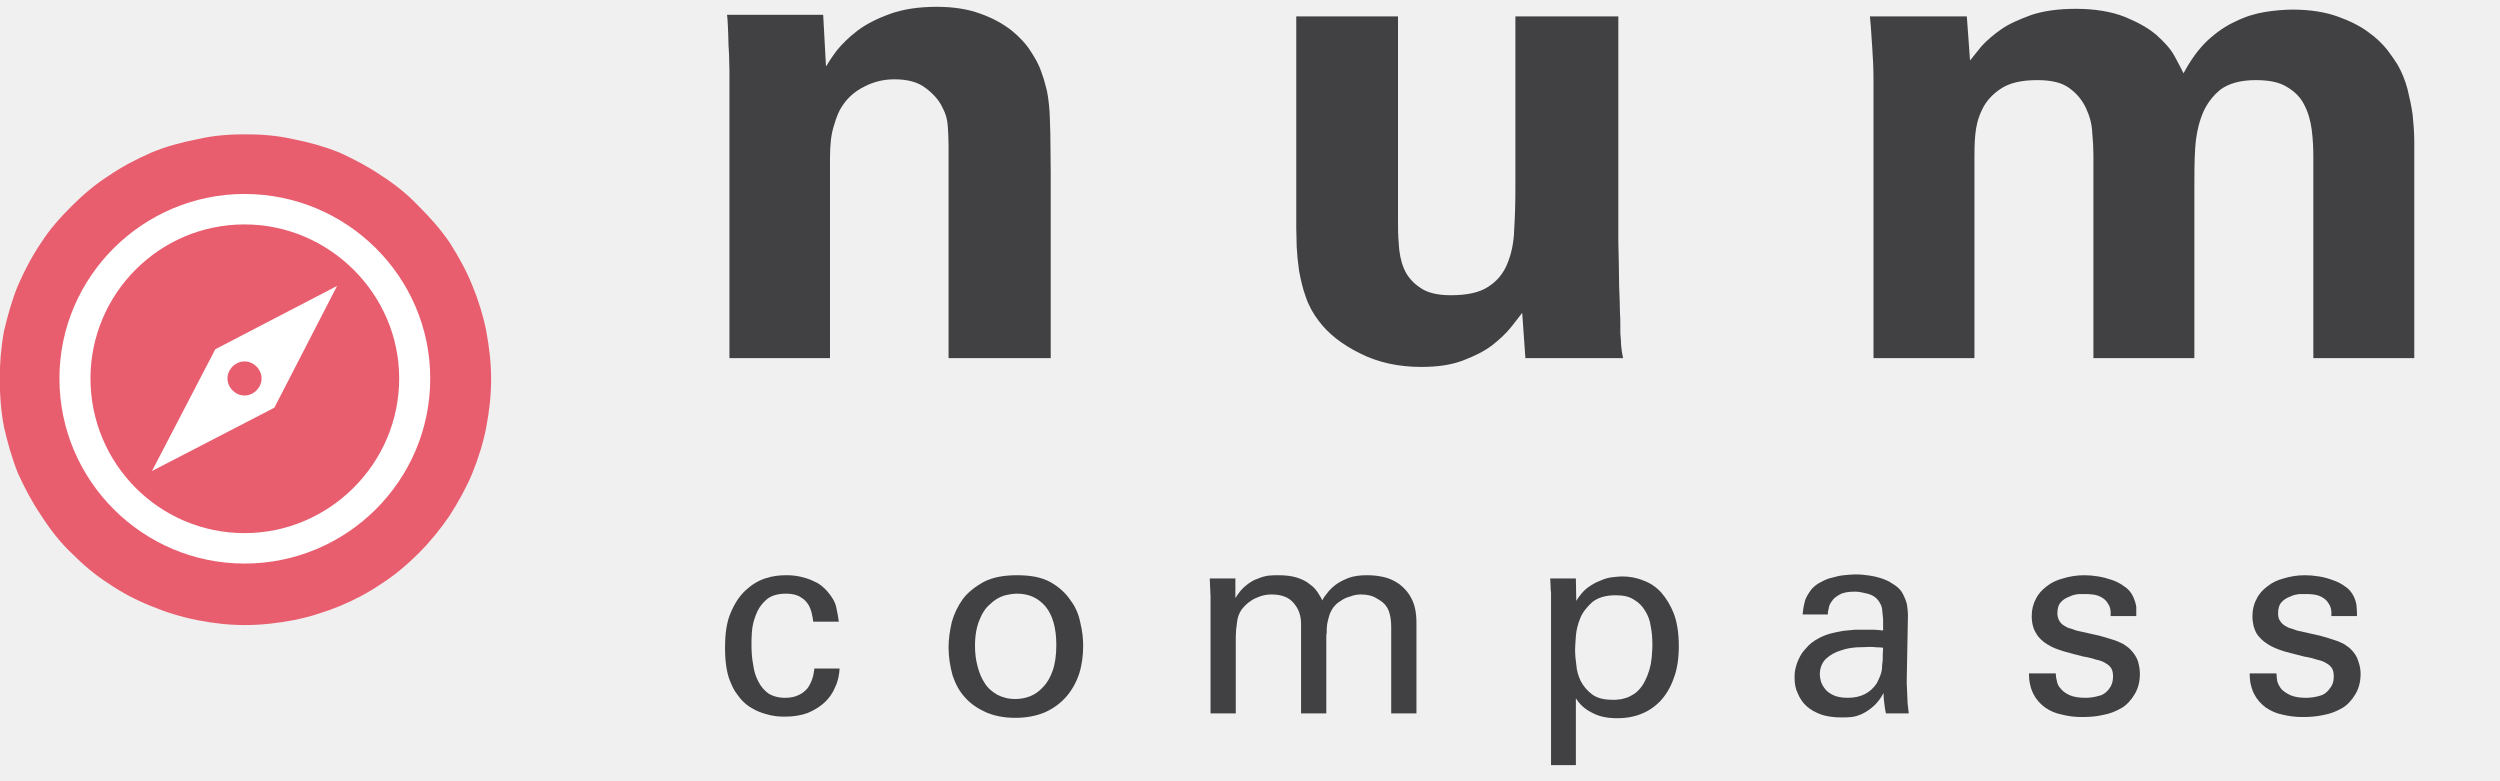
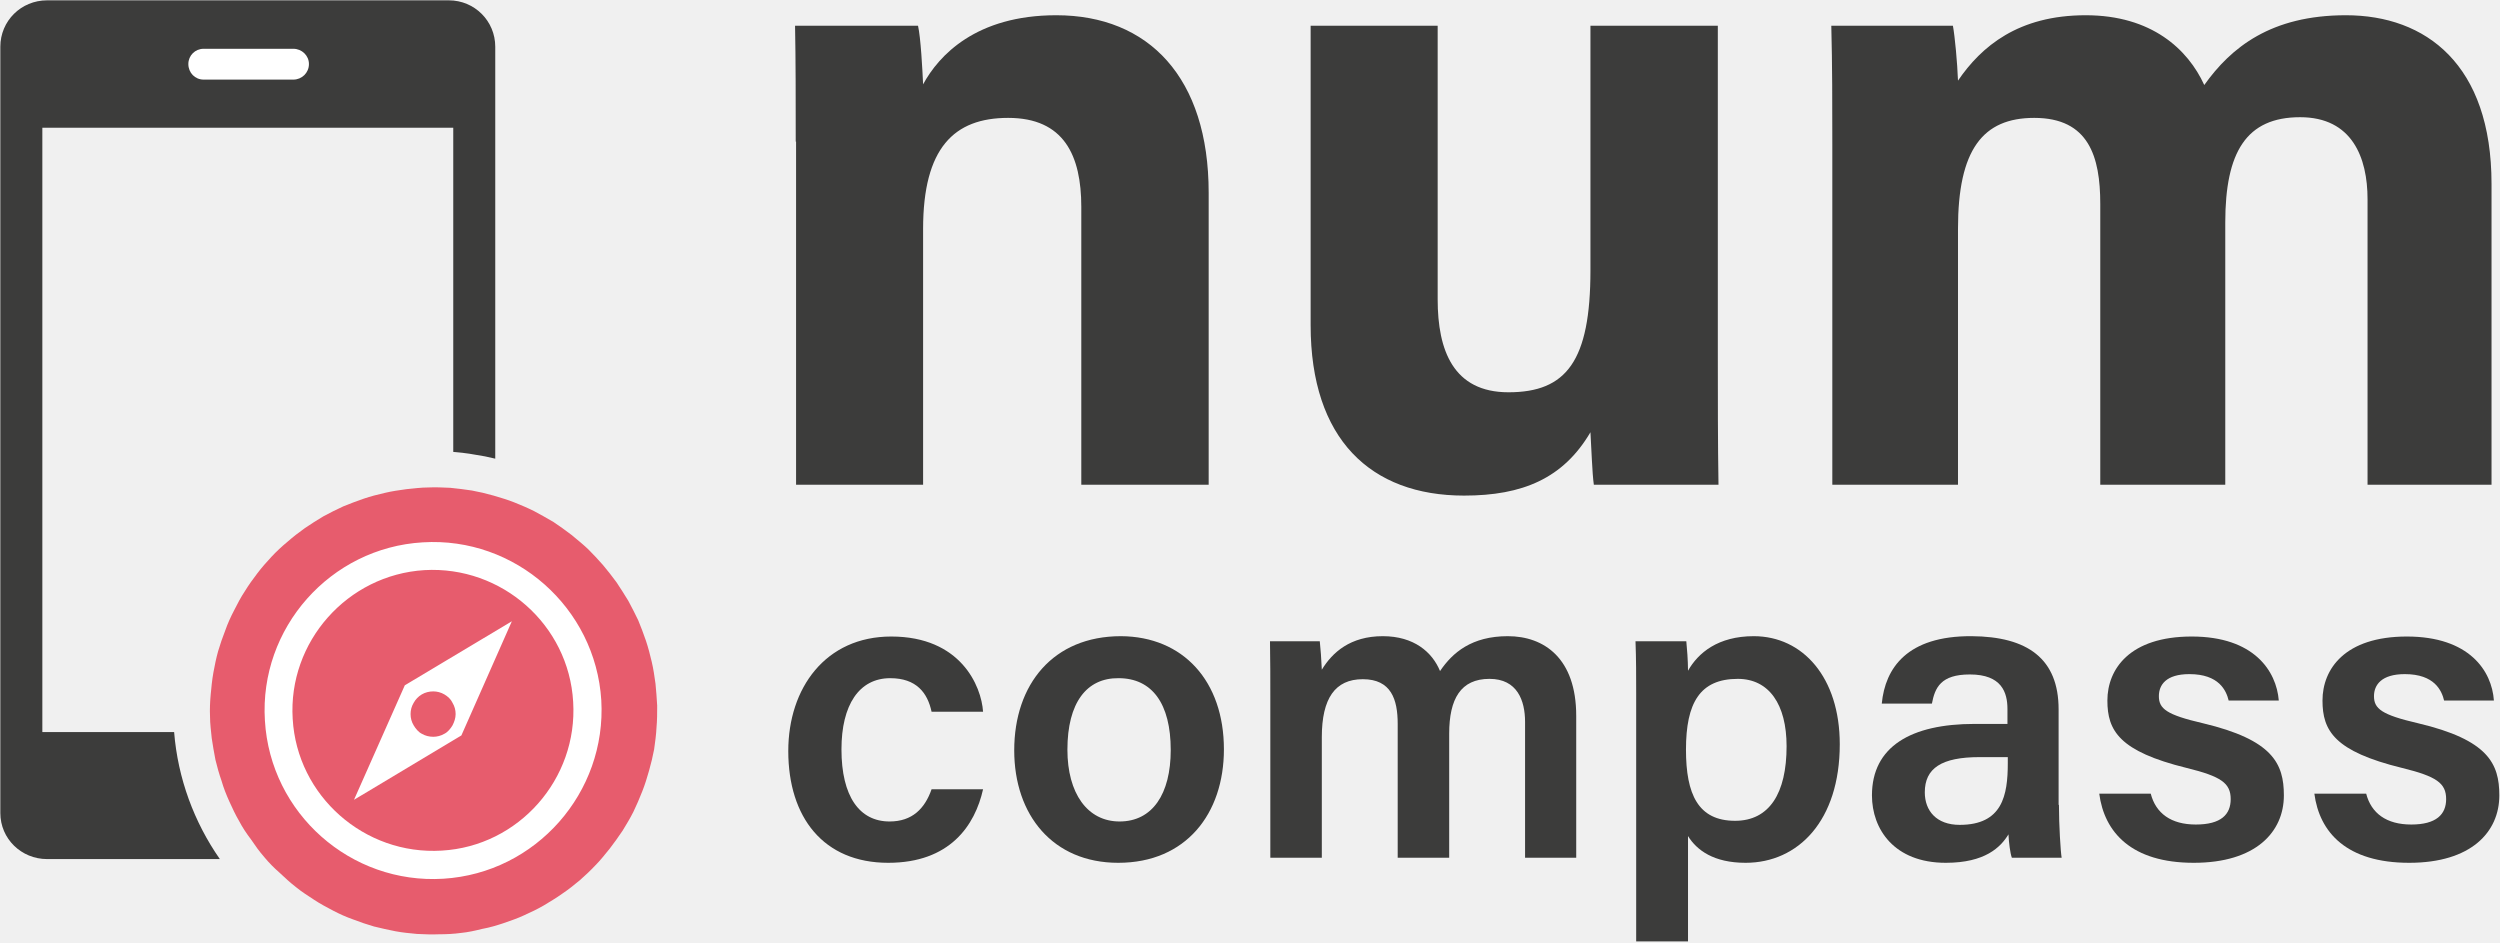
- <svg xmlns="http://www.w3.org/2000/svg" fill-rule="evenodd" stroke-linejoin="round" stroke-width="28.2" preserveAspectRatio="xMidYMid" version="1.2" viewBox="999 999 6241 1948">
-   <path fill="#e85e6e" d="M1610.96 1334.28c-39.52 0-80.56 3.04-118.56 12.16-39.52 7.6-79.04 18.24-115.52 33.44-38 16.72-72.96 34.96-106.4 57.76-33.44 21.28-63.84 47.12-92.72 76s-54.72 57.76-76 91.2c-22.8 33.44-41.04 68.4-57.76 106.4-15.2 36.48-25.84 76-34.96 114-7.6 41.04-10.64 80.56-10.64 120.08 0 41.04 3.04 80.56 10.64 120.08 9.12 39.52 19.76 77.52 34.96 115.52 16.72 36.48 34.96 71.44 57.76 104.88 21.28 33.44 47.12 66.88 76 94.24 28.88 28.88 59.28 54.72 92.72 76 33.44 22.8 68.4 41.04 106.4 56.24 36.48 15.2 76 27.36 115.52 34.96 38 7.6 77.52 12.16 118.56 12.16 39.52 0 80.56-4.56 120.08-12.16s77.52-19.76 115.52-34.96c36.48-15.2 71.44-33.44 104.88-56.24 33.44-21.28 65.36-48.64 92.72-76 28.88-28.88 54.72-60.8 77.52-94.24 21.28-33.44 41.04-68.4 56.24-104.88 15.2-38 27.36-76 34.96-115.52s12.16-79.04 12.16-120.08c0-39.52-4.56-79.04-12.16-120.08-7.6-38-19.76-77.52-34.96-114-15.2-38-34.96-72.96-56.24-106.4-22.8-33.44-48.64-62.32-77.52-91.2-27.36-28.88-59.28-54.72-92.72-76-33.44-22.8-68.4-41.04-104.88-57.76-38-15.2-76-25.84-115.52-33.44-39.52-9.12-79.04-12.16-120.08-12.16z" />
-   <path fill="#fff" d="M1995.52 1943.8c0 212.8-174.8 386.08-386.08 386.08-212.8 0-384.56-173.28-384.56-386.08 0-211.28 171.76-384.56 384.56-384.56 211.28 0 386.08 173.28 386.08 384.56zm-386.08-460.56c-253.84 0-462.08 206.72-462.08 460.56 0 255.36 208.24 462.08 462.08 462.08 255.36 0 463.6-206.72 463.6-462.08 0-253.84-208.24-460.56-463.6-460.56z" />
-   <path fill="#fff" d="M1536.48 1870.84l-158.08 304 305.52-158.08 156.56-304zm72.96 115.52c-22.8 0-42.56-19.76-42.56-42.56s19.76-42.56 42.56-42.56S1652 1921 1652 1943.8s-19.76 42.56-42.56 42.56z" />
-   <path fill="#414042" d="M2820 1192v-17c0-11-1-24-1-40-1-15-2-31-2-49-1-19-1-35-3-50h240l7 129c6-10 15-24 27-40 13-16 29-32 51-49 21-16 48-30 81-42s72-18 118-18c42 0 78 6 108 17 31 11 56 25 77 41 21 17 37 34 49 53 12 18 21 35 26 50 5 13 9 26 12 39 4 13 6 29 8 48 2 18 2 41 3 68 0 27 1 60 1 100v461h-255v-530c0-18-1-35-2-50s-5-30-12-43c-9-20-23-36-43-51-19-15-45-22-78-22-27 0-52 6-75 18-24 12-42 28-55 48-8 11-15 28-21 49-7 21-10 48-10 81v500h-251z" />
-   <path fill="#414042" d="M4489 1040v509c0 19 0 38 2 60 1 21 5 42 13 61s22 35 40 47c18 13 44 19 77 19 41 0 72-7 93-21 22-14 38-33 48-58 10-24 16-52 17-84 2-32 3-66 3-102v-431h257v563c1 46 2 82 2 110 1 27 2 48 2 64 1 15 1 27 1 35v19c1 12 2 22 2 31 1 8 2 19 5 31h-244l-8-113c-7 9-16 21-28 36s-28 30-47 45c-20 15-44 27-73 38s-63 16-104 16c-56 0-108-11-153-34-45-22-79-49-103-81-13-17-24-36-32-59-8-22-13-44-17-66-3-21-5-41-6-61 0-19-1-33-1-44v-530z" />
-   <path fill="#414042" d="M5676 1200c0-27-1-53-3-80-2-26-3-53-6-80h242l8 110c7-9 17-21 29-36 13-14 29-28 49-42s46-25 76-36c31-10 67-15 110-15 48 0 89 7 122 20 32 13 59 28 79 45 20 18 36 35 46 54 10 18 17 32 22 42 18-34 38-61 60-82 23-21 46-37 71-48 24-12 48-19 72-23s48-6 70-6c43 0 80 6 111 17s57 24 77 39c20 14 36 30 48 45 12 16 20 28 25 36 11 19 19 39 25 61 5 21 10 43 13 65 2 22 4 44 4 66v541h-252v-502c0-22-1-45-4-68s-9-44-19-63c-9-18-24-33-43-44-19-12-45-17-78-17-37 0-66 8-87 23-20 16-36 37-46 62s-16 54-18 86-2 64-2 96v427h-252v-507c0-17-1-36-3-57-1-22-7-42-16-61s-22-35-41-49-45-20-80-20c-40 0-70 7-92 22-21 14-37 32-46 52-10 20-15 41-17 63s-2 41-2 55v502h-252z" />
-   <path fill="#414042" d="M3029 2551c0-4-1-10-3-18-1-7-4-15-8-23-5-8-11-15-20-20-9-6-21-9-36-9-22 0-39 5-51 16s-20 23-25 37c-6 15-9 29-10 43s-1 24-1 30c0 18 1 35 4 50 2 16 6 30 13 43 6 12 14 22 25 30 11 7 25 11 42 11 13 0 24-2 34-7 9-4 16-10 22-17 5-7 9-15 12-24s4-17 5-25h63c-1 16-4 32-11 46-6 15-15 28-27 39-11 10-25 19-42 26-17 6-35 9-56 9-5 0-13 0-22-1s-18-3-28-6-21-7-31-13c-11-6-20-13-29-23-5-6-10-13-15-20-5-8-9-17-13-27s-7-22-9-36c-2-13-3-28-3-46 0-35 4-64 14-87 10-24 22-42 37-56s31-24 49-30 35-8 52-8c6 0 13 0 21 1 9 1 18 3 28 6s19 7 29 12c9 5 18 13 26 22 12 14 20 28 22 41 3 14 5 25 6 34z" />
-   <path fill="#414042" d="M3433 2611c0 18 2 35 6 50 4 16 10 31 18 43 8 13 19 22 31 29 13 7 28 11 46 11 12 0 24-2 37-7 12-5 22-12 32-23 10-10 18-24 24-41s9-39 9-64c0-42-9-74-27-96-18-21-41-32-71-32-10 0-21 2-33 5-12 4-24 11-34 21-11 9-20 22-27 40-7 17-11 38-11 64zm-66 4c0-20 3-41 8-63 6-21 15-40 28-58 13-17 31-31 53-43 22-11 49-16 82-16 34 0 61 5 83 17 21 12 38 27 50 45 13 17 21 36 25 57 5 20 7 39 7 57 0 24-3 48-10 70-7 21-18 41-32 57s-31 29-53 39c-21 9-46 14-75 14-28 0-52-5-73-14-20-9-38-21-52-37-14-15-24-34-31-55-6-22-10-45-10-70z" />
-   <path fill="#414042" d="M4021 2488l-2-45h64v49c8-13 17-24 26-31 10-8 19-14 29-17 9-4 19-7 28-8 8-1 17-1 24-1 19 0 34 2 47 6 12 4 23 9 31 16 9 6 15 13 20 20 5 8 9 14 12 21 2-5 6-11 12-18 5-7 12-14 21-21 8-6 19-12 32-17s28-7 47-7c12 0 25 1 39 4 15 3 28 9 41 18 12 9 23 21 31 37 8 15 12 35 12 60v226h-63v-216c0-15-2-26-4-33-2-8-5-14-8-18-5-8-13-14-24-20-11-7-24-10-40-10-9 0-19 2-26 5-8 2-15 5-21 9s-11 7-15 11-7 8-9 11c-3 5-6 11-8 18s-4 14-5 21c-1 6-1 13-1 19-1 6-1 11-1 14v189h-63v-223c0-21-6-38-18-52-12-15-31-22-56-22-11 0-20 2-29 5-8 3-15 6-21 10s-11 8-15 12-7 8-9 10c-7 10-11 21-12 34-2 12-3 24-3 35v191h-63z" />
-   <path fill="#414042" d="M4931 2622c0 10 1 22 3 36 1 15 5 28 11 41 7 13 16 24 28 33 13 10 30 14 53 14 4 0 9 0 15-1 5 0 11-2 18-4s13-6 20-10c6-4 12-10 18-18s10-17 14-26c4-10 7-20 9-30 1-9 3-18 3-27 1-8 1-16 1-22 0-15-1-30-4-45-2-15-7-28-14-39-7-12-16-21-28-28-12-8-27-11-46-11-25 0-44 6-58 17-13 12-24 25-30 40s-10 30-11 45c-1 16-2 27-2 35zm-60-124v-20c-1-5-1-9-1-15 0-5-1-12-1-20h64l1 56c8-13 17-24 27-32 11-8 21-14 32-18 11-5 21-8 31-9s18-2 24-2c18 0 36 3 53 10 17 6 32 16 45 30 13 15 24 33 32 54 8 22 12 49 12 80s-4 58-13 81c-8 23-20 42-34 57-14 14-30 25-49 32-18 7-37 10-57 10-25 0-46-4-64-14-18-9-31-21-40-36v167h-62z" />
-   <path fill="#414042" d="M5700 2616c-6-1-11-1-17-1-5-1-12-1-19-1-6 0-16 1-30 1-13 1-27 3-40 8-14 4-26 11-36 20s-16 23-16 40c0 5 1 11 3 18 2 6 6 13 11 19s12 11 21 15 21 6 35 6c32 0 56-12 72-36 3-6 6-12 8-17s4-11 5-18c0-7 1-15 2-23 0-9 0-19 1-31zm7 164c-2-9-3-17-4-25s-2-17-2-26c-7 14-16 25-25 33s-18 14-28 19c-9 4-18 7-27 8s-17 1-24 1c-19 0-36-2-51-7-14-5-27-12-37-21s-17-20-22-32c-6-12-8-25-8-39 0-6 0-14 2-22 2-9 5-18 9-26 4-9 10-18 18-26 7-9 17-17 30-24 9-5 19-9 29-12 11-3 22-5 32-7 11-1 21-2 31-3h46c6 0 14 1 24 2v-28c-1-7-1-14-2-20 0-5-1-10-3-15-2-4-4-8-7-12-6-8-15-14-27-17s-22-5-31-5c-17 0-29 2-38 7s-16 10-20 17c-5 6-7 12-8 19-2 6-2 11-2 14h-63c1-9 2-19 5-30 2-11 9-22 18-34 7-7 14-13 23-17 9-5 18-9 28-11 10-3 19-5 29-6s20-2 29-2c12 0 24 1 36 3 13 2 24 5 35 9s20 10 29 16c8 6 15 13 19 22 5 10 9 20 10 28 1 9 2 16 2 23l-3 161v11c0 6 1 13 1 21s1 16 1 26l3 27z" />
-   <path fill="#414042" d="M6131 2680c0 6 1 13 3 20 1 7 5 14 11 20 5 6 13 11 22 15 10 4 22 6 38 6 13 0 24-2 34-5 10-2 18-8 25-17s10-19 10-31c0-8-1-14-4-20-3-5-8-10-14-13-6-4-13-7-23-9-9-3-20-6-33-8-17-4-34-9-49-13-16-5-30-10-42-18-11-7-21-16-27-27-7-11-11-25-11-43 0-15 3-29 10-42 6-13 15-23 27-32 11-9 25-16 41-20 16-5 34-8 54-8 10 0 22 1 34 3s23 5 35 9c11 4 21 9 30 16 10 6 17 15 22 25 4 9 7 18 8 26v23h-64c1-13-1-23-6-30-4-8-10-13-17-17s-14-6-22-7c-7-1-14-1-20-1h-14c-8 1-15 2-23 6-8 3-16 7-22 14-6 6-9 16-9 28 0 7 2 14 5 19s7 9 12 12 10 6 16 7c5 2 10 3 14 5 24 5 43 10 58 13 15 4 27 8 37 11 9 3 17 7 23 10 5 4 11 7 16 12 9 9 16 19 20 30 3 11 5 21 5 32 0 19-4 36-13 51s-20 27-32 34c-15 9-31 15-48 18-17 4-35 5-52 5s-34-2-49-6c-16-3-30-9-43-18-12-9-22-20-29-34s-11-31-11-51z" />
-   <path fill="#414042" d="M6682 2680c0 6 1 13 2 20 2 7 6 14 11 20 6 6 14 11 23 15 10 4 22 6 38 6 12 0 24-2 34-5 9-2 18-8 24-17 8-9 11-19 11-31 0-8-1-14-4-20-3-5-8-10-14-13-6-4-13-7-23-9-9-3-20-6-33-8-17-4-34-9-50-13-15-5-29-10-41-18-11-7-21-16-28-27-6-11-10-25-10-43 0-15 3-29 10-42 6-13 15-23 27-32 11-9 25-16 41-20 16-5 34-8 53-8 11 0 23 1 35 3 13 2 23 5 34 9 12 4 22 9 31 16 10 6 17 15 22 25 4 9 7 18 7 26 1 8 1 15 1 23h-64c1-13-1-23-6-30-4-8-10-13-17-17s-14-6-22-7c-7-1-14-1-20-1h-14c-8 1-15 2-23 6-8 3-16 7-22 14-6 6-9 16-9 28 0 7 1 14 5 19 3 5 7 9 12 12s10 6 16 7c5 2 10 3 14 5 24 5 43 10 58 13 15 4 27 8 36 11 10 3 18 7 24 10 5 4 11 7 16 12 9 9 16 19 19 30 4 11 6 21 6 32 0 19-4 36-13 51s-20 27-32 34c-15 9-31 15-48 18-18 4-35 5-52 5s-34-2-50-6c-15-3-29-9-42-18-12-9-22-20-29-34s-11-31-11-51z" />
+ <svg xmlns="http://www.w3.org/2000/svg" fill-rule="evenodd" stroke-linejoin="round" stroke-width="28.22" preserveAspectRatio="xMidYMid" version="1.2" viewBox="8011 13028 7380 2781">
+   <path fill="#3C3C3B" d="M8150 15564h510c-76-109-124-238-135-375h-389v-1784h1213v957c21 2 42 4 63 8 21 3 41 7 61 12v-1216c0-76-61-137-137-137H8150c-77 0-138 61-138 137v2262c0 76 62 136 138 136z" />
+   <path fill="#3C3C3B" d="M10360 13446c0-116 0-242-2-342h363c8 35 13 129 15 173 46-85 156-204 393-204 273 0 450 184 450 524v862h-376v-820c0-152-51-263-216-263-160 0-251 89-251 328v755h-375v-1013h-1z" />
+   <path fill="#3C3C3B" d="M13082 14066c0 131 0 273 2 393h-368c-5-35-7-108-10-155-80 136-200 187-373 187-276 0-453-167-453-503v-884h375v808c0 150 46 274 209 274 171 0 242-92 242-360v-722h376v962z" />
+   <path fill="#3C3C3B" d="M13420 13454c0-117 0-234-3-350h359c6 33 13 109 15 162 69-101 178-193 377-193 195 0 302 101 350 206 79-111 197-206 418-206 236 0 430 145 430 498v888h-366v-843c0-122-45-242-199-242-159 0-221 103-221 311v774h-369v-829c0-140-34-254-195-254-152 0-225 94-225 327v756h-371v-1005z" />
+   <path fill="#3C3C3B" d="M10913 15358c-24 107-98 217-280 217-191 0-295-134-295-330 0-186 110-338 304-338 205 0 266 146 271 222h-152c-12-56-45-99-122-99-92 0-144 79-144 210 0 139 53 213 142 213 67 0 104-38 124-95h152z" />
+   <path fill="#3C3C3B" d="M11624 15240c0 190-112 335-312 335-193 0-307-141-307-332 0-195 115-337 315-337 184 1 304 133 304 334zm-462 1c0 129 59 212 154 212 97 0 151-81 151-211 0-137-55-212-154-212-94-1-151 72-151 211z" />
+   <path fill="#3C3C3B" d="M11761 15086c0-55 0-111-1-165h147c2 17 5 57 6 84 31-51 84-99 180-99 92 0 146 47 169 103 37-55 94-103 200-103 108 0 202 66 202 235v419h-151v-401c0-63-23-127-105-127-85 0-119 59-119 162v366h-152v-395c0-72-19-132-103-132-82 0-121 57-121 171v356h-152v-474z" />
+   <path fill="#3C3C3B" d="M12994 15496v311h-153v-731c0-52 0-104-2-155h150c2 19 5 58 5 87 30-53 89-102 194-102 145 0 254 122 254 319 0 226-123 350-278 350-94 0-144-37-170-79zm291-265c0-124-52-199-144-199-112 0-153 71-153 209 0 132 36 210 145 210 101 0 152-81 152-220z" />
+   <path fill="#3C3C3B" d="M14089 15404c0 60 5 140 8 156h-147c-5-13-9-46-10-69-23 38-69 84-185 84-153 0-218-100-218-199 0-144 115-211 303-211h97v-44c0-49-17-102-111-102-86 0-103 39-112 86h-148c10-105 75-200 265-199 166 1 257 67 257 216v282h1zm-151-141h-83c-113 0-162 33-162 104 0 54 34 96 103 96 126 0 142-87 142-182v-18z" />
+   <path fill="#3C3C3B" d="M14360 15371c15 58 60 91 133 91 75 0 103-30 103-75 0-47-28-67-130-92-199-49-234-110-234-199 0-93 66-189 249-189 184 0 250 102 257 189h-148c-7-29-28-78-116-78-69 0-90 32-90 65 0 37 22 55 130 80 206 49 239 119 239 213 0 108-83 199-266 199-184 0-264-90-279-204h152z" />
+   <path fill="#3C3C3B" d="M14996 15371c15 58 60 91 133 91 74 0 103-30 103-75 0-47-28-67-130-92-200-49-235-110-235-199 0-93 66-189 249-189 185 0 251 102 257 189h-147c-7-29-28-78-116-78-69 0-91 32-91 65 0 37 22 55 130 80 207 49 240 119 240 213 0 108-83 199-266 199-185 0-265-90-280-204h153z" />
+   <path fill="#FFF" d="M8877 13263h-265c-25 0-45-20-45-46 0-25 20-45 45-45h265c25 0 46 20 46 45 0 26-21 46-46 46z" />
+   <path fill="#E75C6D" d="M9275 14467c-21 0-43 3-64 5-22 3-43 6-64 11s-42 10-62 17c-21 7-41 15-61 23-20 9-39 19-58 29-19 11-37 23-55 35-17 12-35 26-51 40-17 14-33 29-47 44-15 16-29 32-42 49s-26 35-37 53c-12 18-22 37-32 57-10 19-19 39-26 59-8 20-15 41-21 61-6 21-10 42-14 63-4 22-6 44-8 65-2 22-3 44-2 65 0 22 3 43 5 64 3 21 7 43 11 64 5 21 11 42 18 62 6 21 14 41 23 61s18 39 29 58c10 19 22 37 35 54 12 18 25 36 39 52 14 17 29 32 45 46 16 15 32 30 49 43 17 14 35 25 53 37s37 22 56 32 39 19 59 26c21 8 41 15 62 21 21 5 42 10 63 14s43 6 64 8c22 1 43 2 65 1 22 0 43-1 65-4 21-2 43-7 63-12 22-4 42-10 63-17 20-7 41-14 60-23 20-9 39-18 58-29 18-11 37-22 55-35 18-12 34-25 51-39 16-14 32-29 47-45 15-15 28-32 42-49 13-17 26-35 38-53 11-18 22-36 32-56 9-19 18-39 26-60 8-20 14-40 20-61s11-42 15-63c3-22 6-43 7-64 2-22 2-43 2-65-1-21-3-43-5-65-3-21-6-43-11-64s-10-41-17-62-15-41-23-61c-9-19-19-38-29-57-11-18-23-37-35-55-13-18-26-34-40-51-14-16-29-32-44-47-16-15-32-28-49-42-17-13-35-26-53-38-19-11-38-22-57-32-20-10-39-18-59-26s-41-14-61-20c-21-6-42-11-64-15-21-3-42-6-64-8-22-1-43-2-65-1z" />
+   <path fill="#FFF" d="M9259 14629c273-17 510 193 527 466 16 273-193 510-466 527-274 17-511-193-527-467-17-273 193-510 466-526zm5 82c-228 14-403 212-389 439 13 228 212 403 440 389 227-13 402-211 388-439-13-228-211-402-439-389z" />
+   <path fill="#FFF" d="M9206 15051l316-189-149 337-317 190 150-338z" />
+   <path fill="#E85D6D" d="M9356 15136c0 12-4 23-9 33-6 10-14 20-24 25-10 6-22 9-33 9-12 0-24-3-34-9-10-5-18-15-24-25s-9-21-9-33 3-23 9-33c6-11 14-19 24-25s22-9 34-9c11 0 23 3 33 9s19 14 24 25c6 10 9 21 9 33z" />
</svg>
